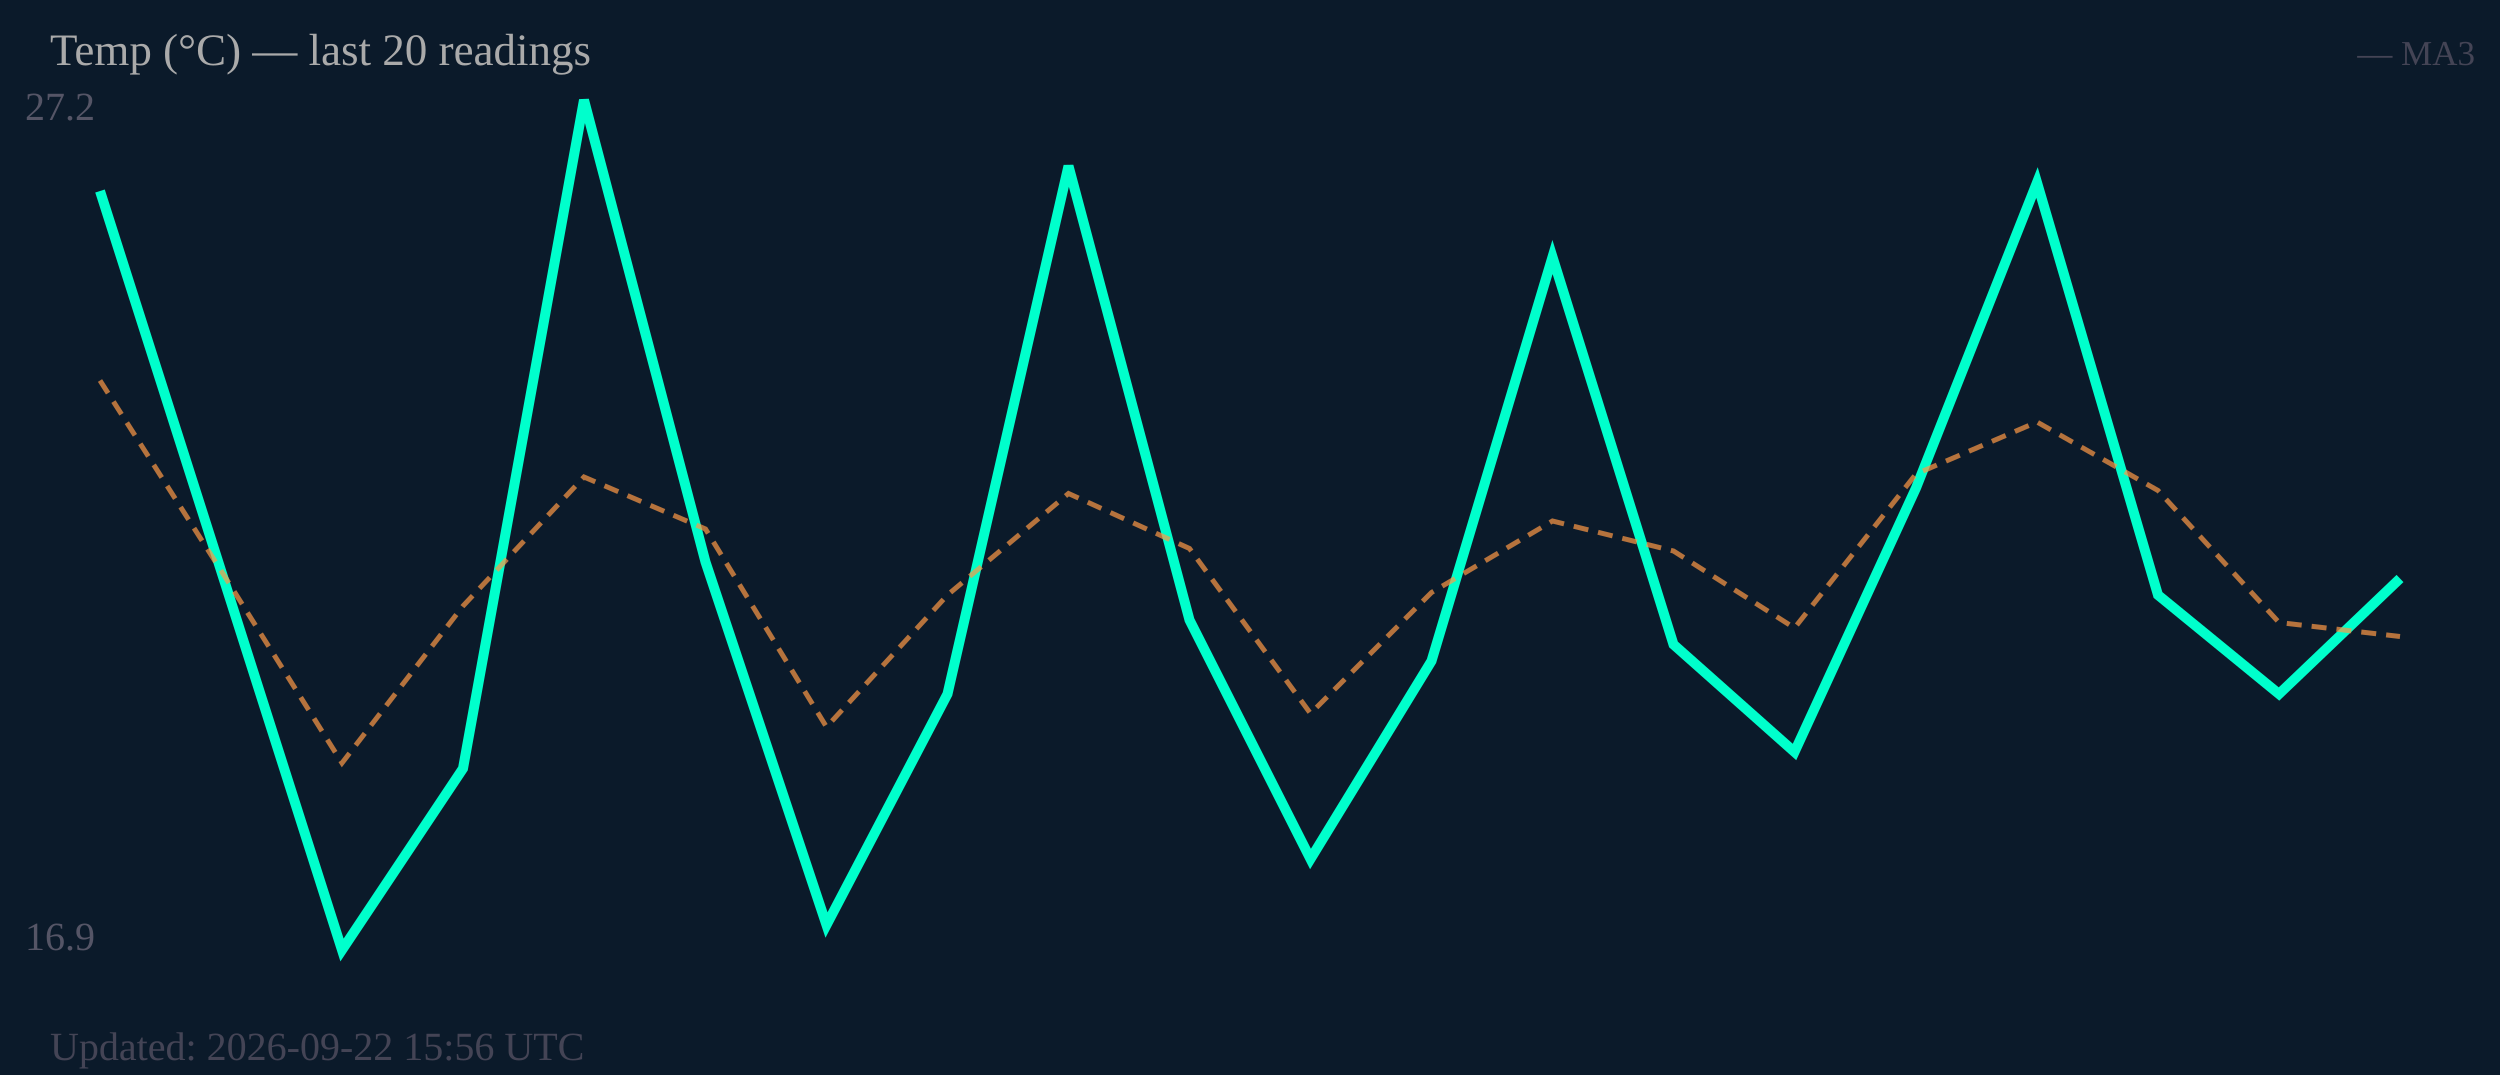
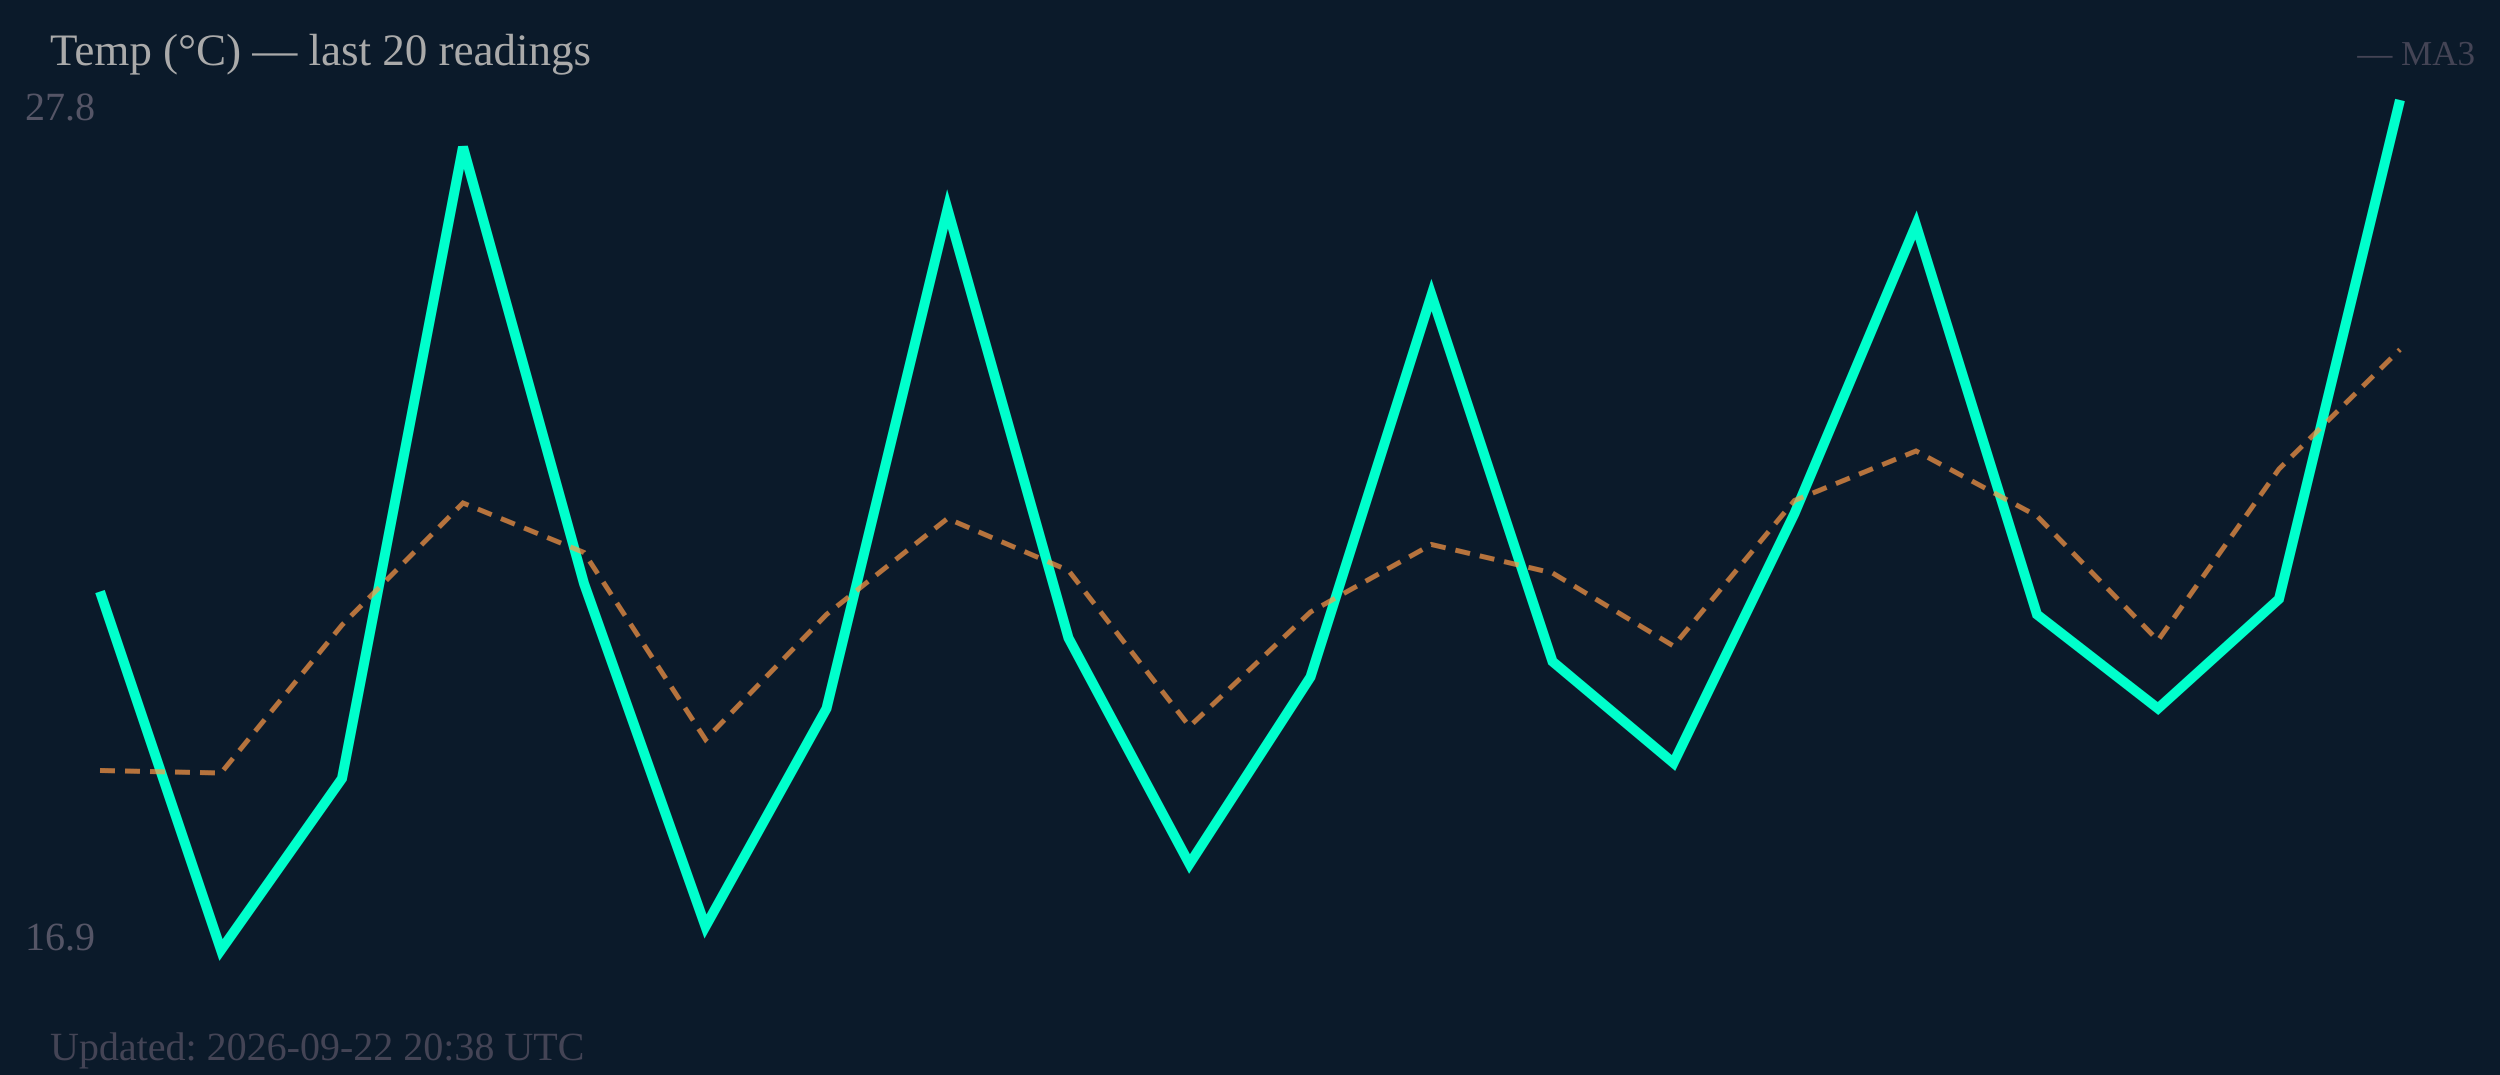
<svg xmlns="http://www.w3.org/2000/svg" width="500" height="215" viewBox="0 0 500 215">
  <rect width="500" height="215" fill="#0b1a2a" />
-   <text x="5" y="24" font-size="8" fill="#556">27.2</text>
+   <text x="5" y="24" font-size="8" fill="#556">27.8</text>
  <text x="5" y="190" font-size="8" fill="#556">16.9</text>
-   <polyline fill="none" stroke="#00ffcc" stroke-width="2" points="20.0,38.2 44.2,114.1 68.4,190.0 92.6,153.7 116.8,20.0 141.1,112.4 165.3,185.0 189.5,138.8 213.7,33.2 237.9,124.0 262.1,171.8 286.3,132.2 310.5,51.4 334.7,128.9 358.9,150.4 383.2,97.6 407.4,36.5 431.6,119.0 455.8,138.8 480.0,115.7" />
-   <polyline fill="none" stroke="#ff9944" stroke-width="1" stroke-dasharray="3,2" opacity="0.7" points="20.0,76.1 44.2,114.1 68.4,152.6 92.6,121.2 116.8,95.4 141.1,105.8 165.3,145.4 189.5,119.0 213.7,98.7 237.9,109.7 262.1,142.7 286.3,118.5 310.5,104.2 334.7,110.2 358.9,125.6 383.2,94.8 407.4,84.4 431.6,98.1 455.8,124.5 480.0,127.3" />
+   <polyline fill="none" stroke="#00ffcc" stroke-width="2" points="20.0,118.3 44.2,190.0 68.4,155.7 92.6,29.4 116.8,116.7 141.1,185.3 165.3,141.7 189.5,41.8 213.7,127.6 237.9,172.8 262.1,135.4 286.3,59.0 310.5,132.3 334.7,152.6 358.9,102.7 383.2,45.0 407.4,122.9 431.6,141.7 455.8,119.8 480.0,20.0" />
+   <polyline fill="none" stroke="#ff9944" stroke-width="1" stroke-dasharray="3,2" opacity="0.7" points="20.0,154.1 44.2,154.6 68.4,125.0 92.6,100.6 116.8,110.5 141.1,147.9 165.3,122.9 189.5,103.7 213.7,114.1 237.9,145.3 262.1,122.4 286.3,108.9 310.5,114.6 334.7,129.2 358.9,100.1 383.2,90.2 407.4,103.2 431.6,128.1 455.8,93.8 480.0,69.9" />
  <text x="10" y="13" font-size="9" fill="#aaa">Temp (°C) — last 20 readings</text>
  <text x="495" y="13" font-size="7" fill="#445" text-anchor="end">— MA3</text>
-   <text x="10" y="212" font-size="8" fill="#445">Updated: 2026-09-22 15:56 UTC</text>
+   <text x="10" y="212" font-size="8" fill="#445">Updated: 2026-09-22 20:38 UTC</text>
</svg>
